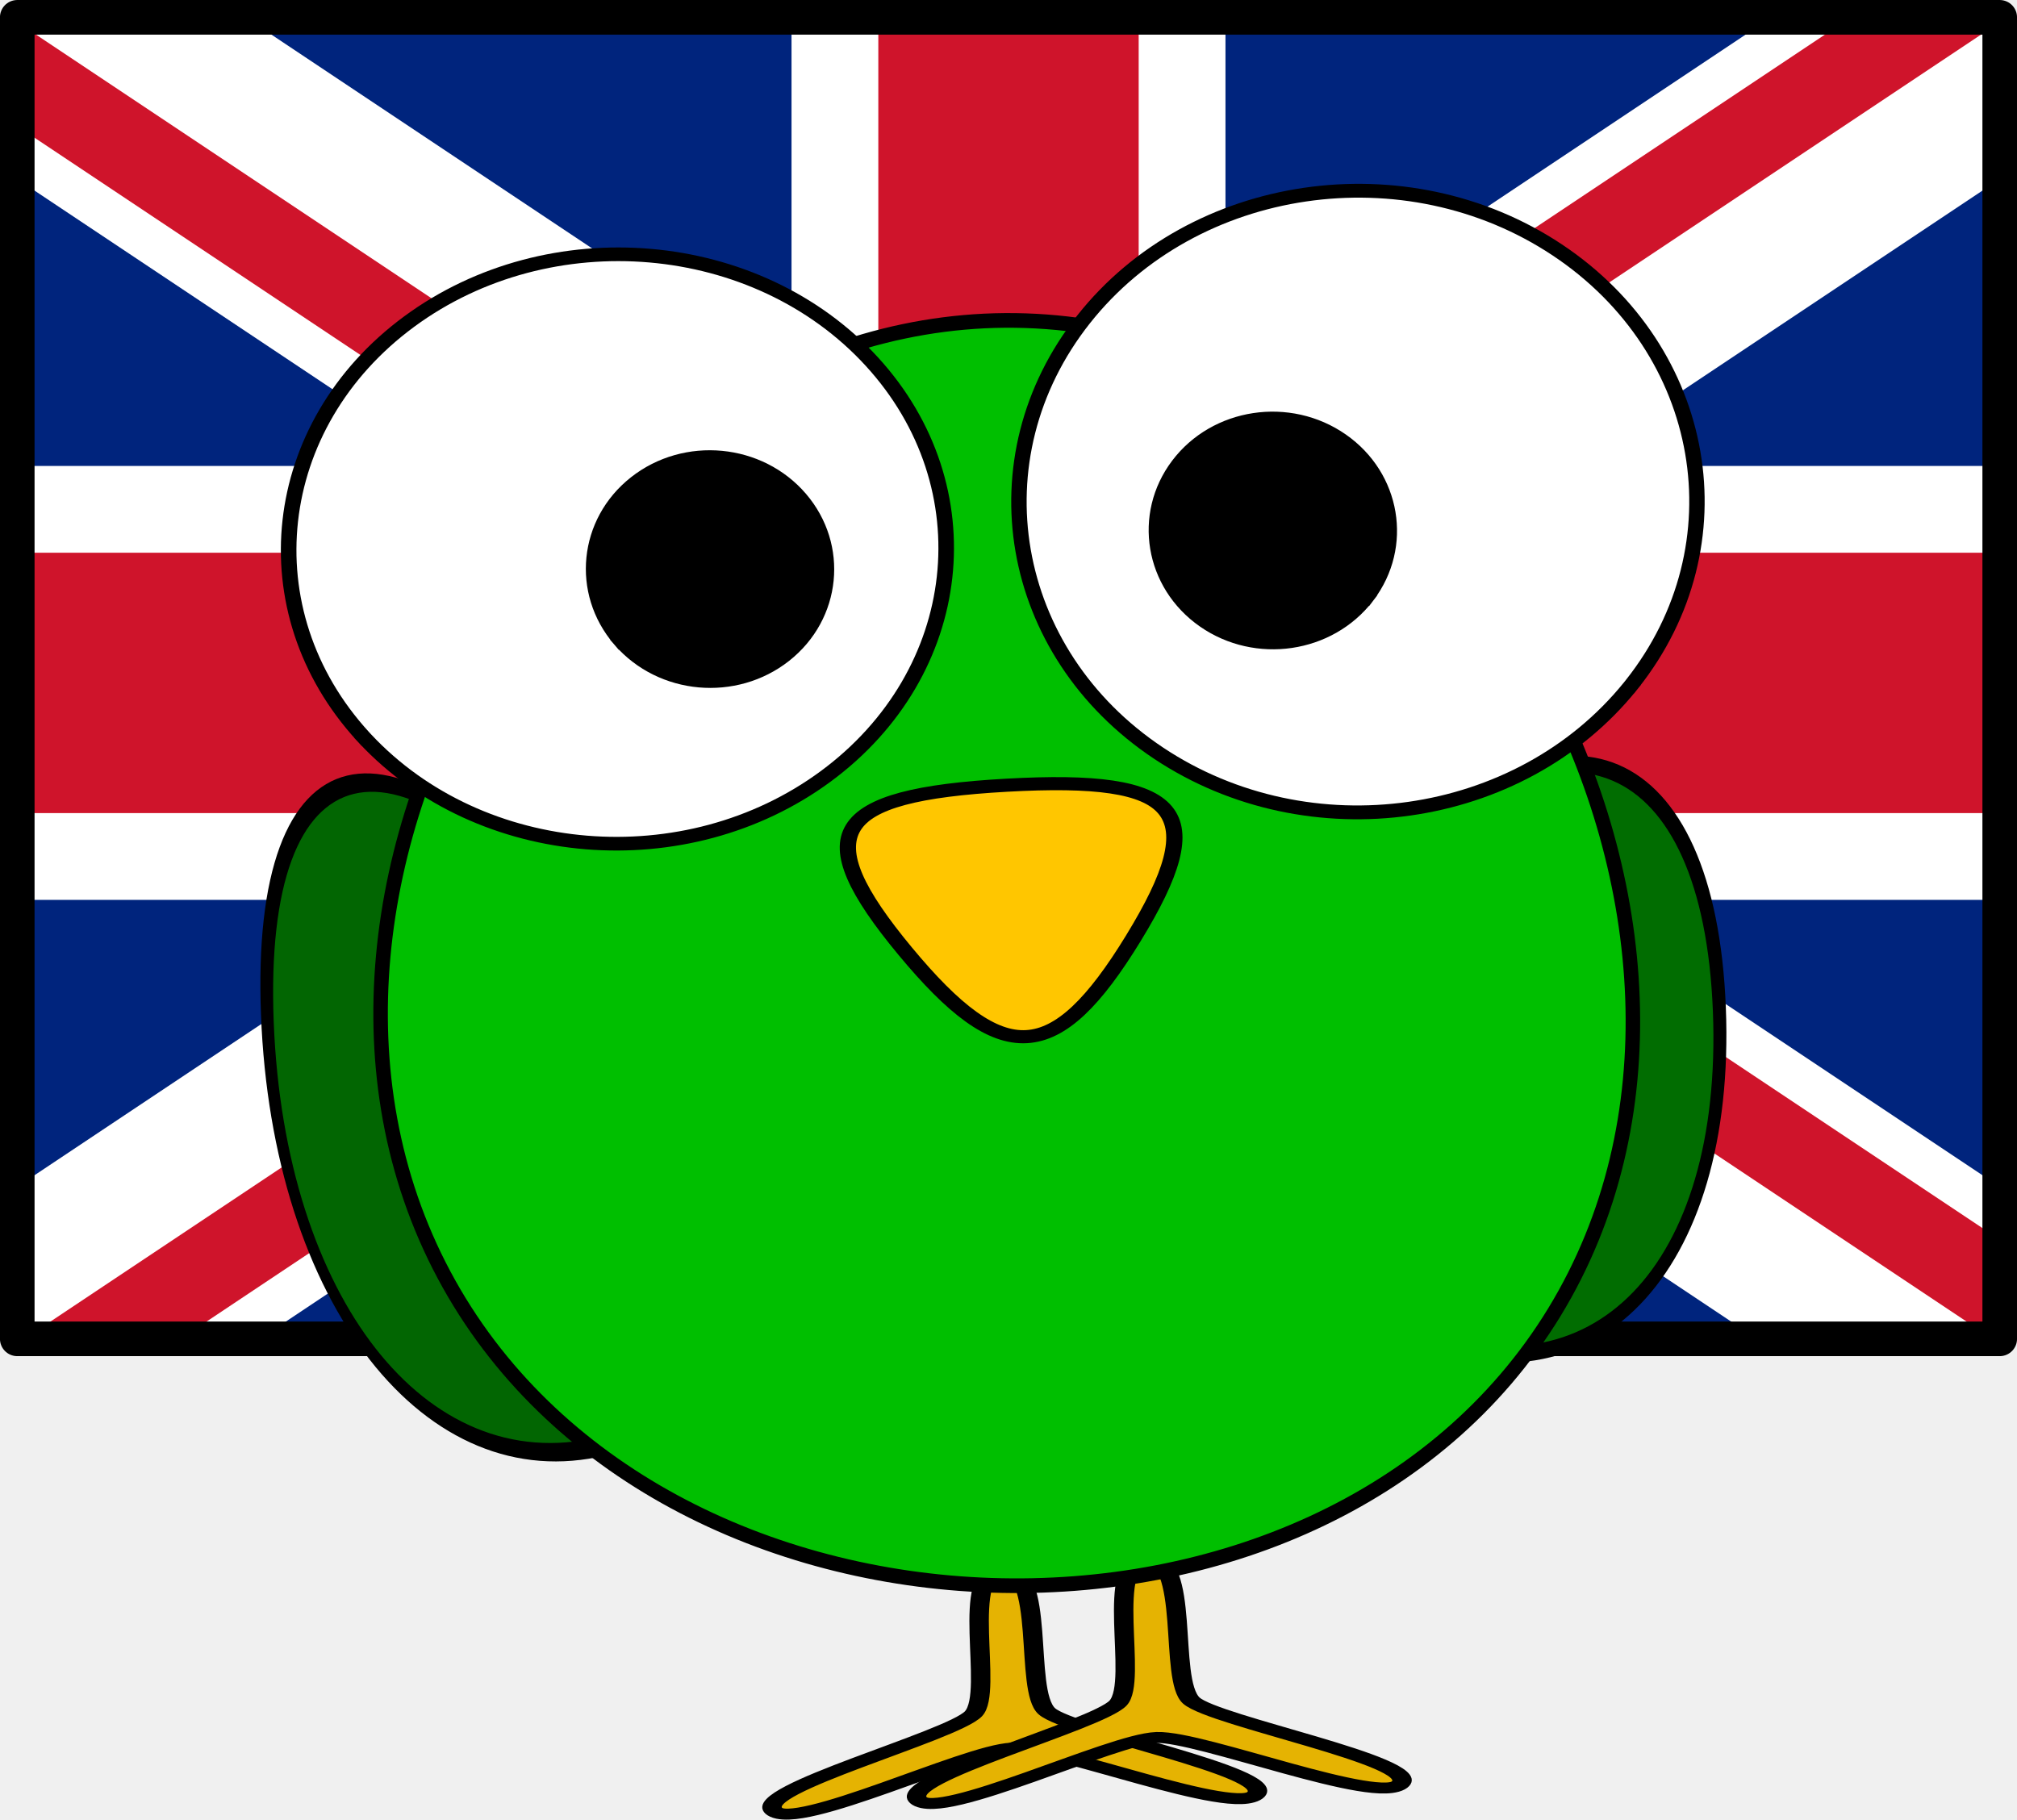
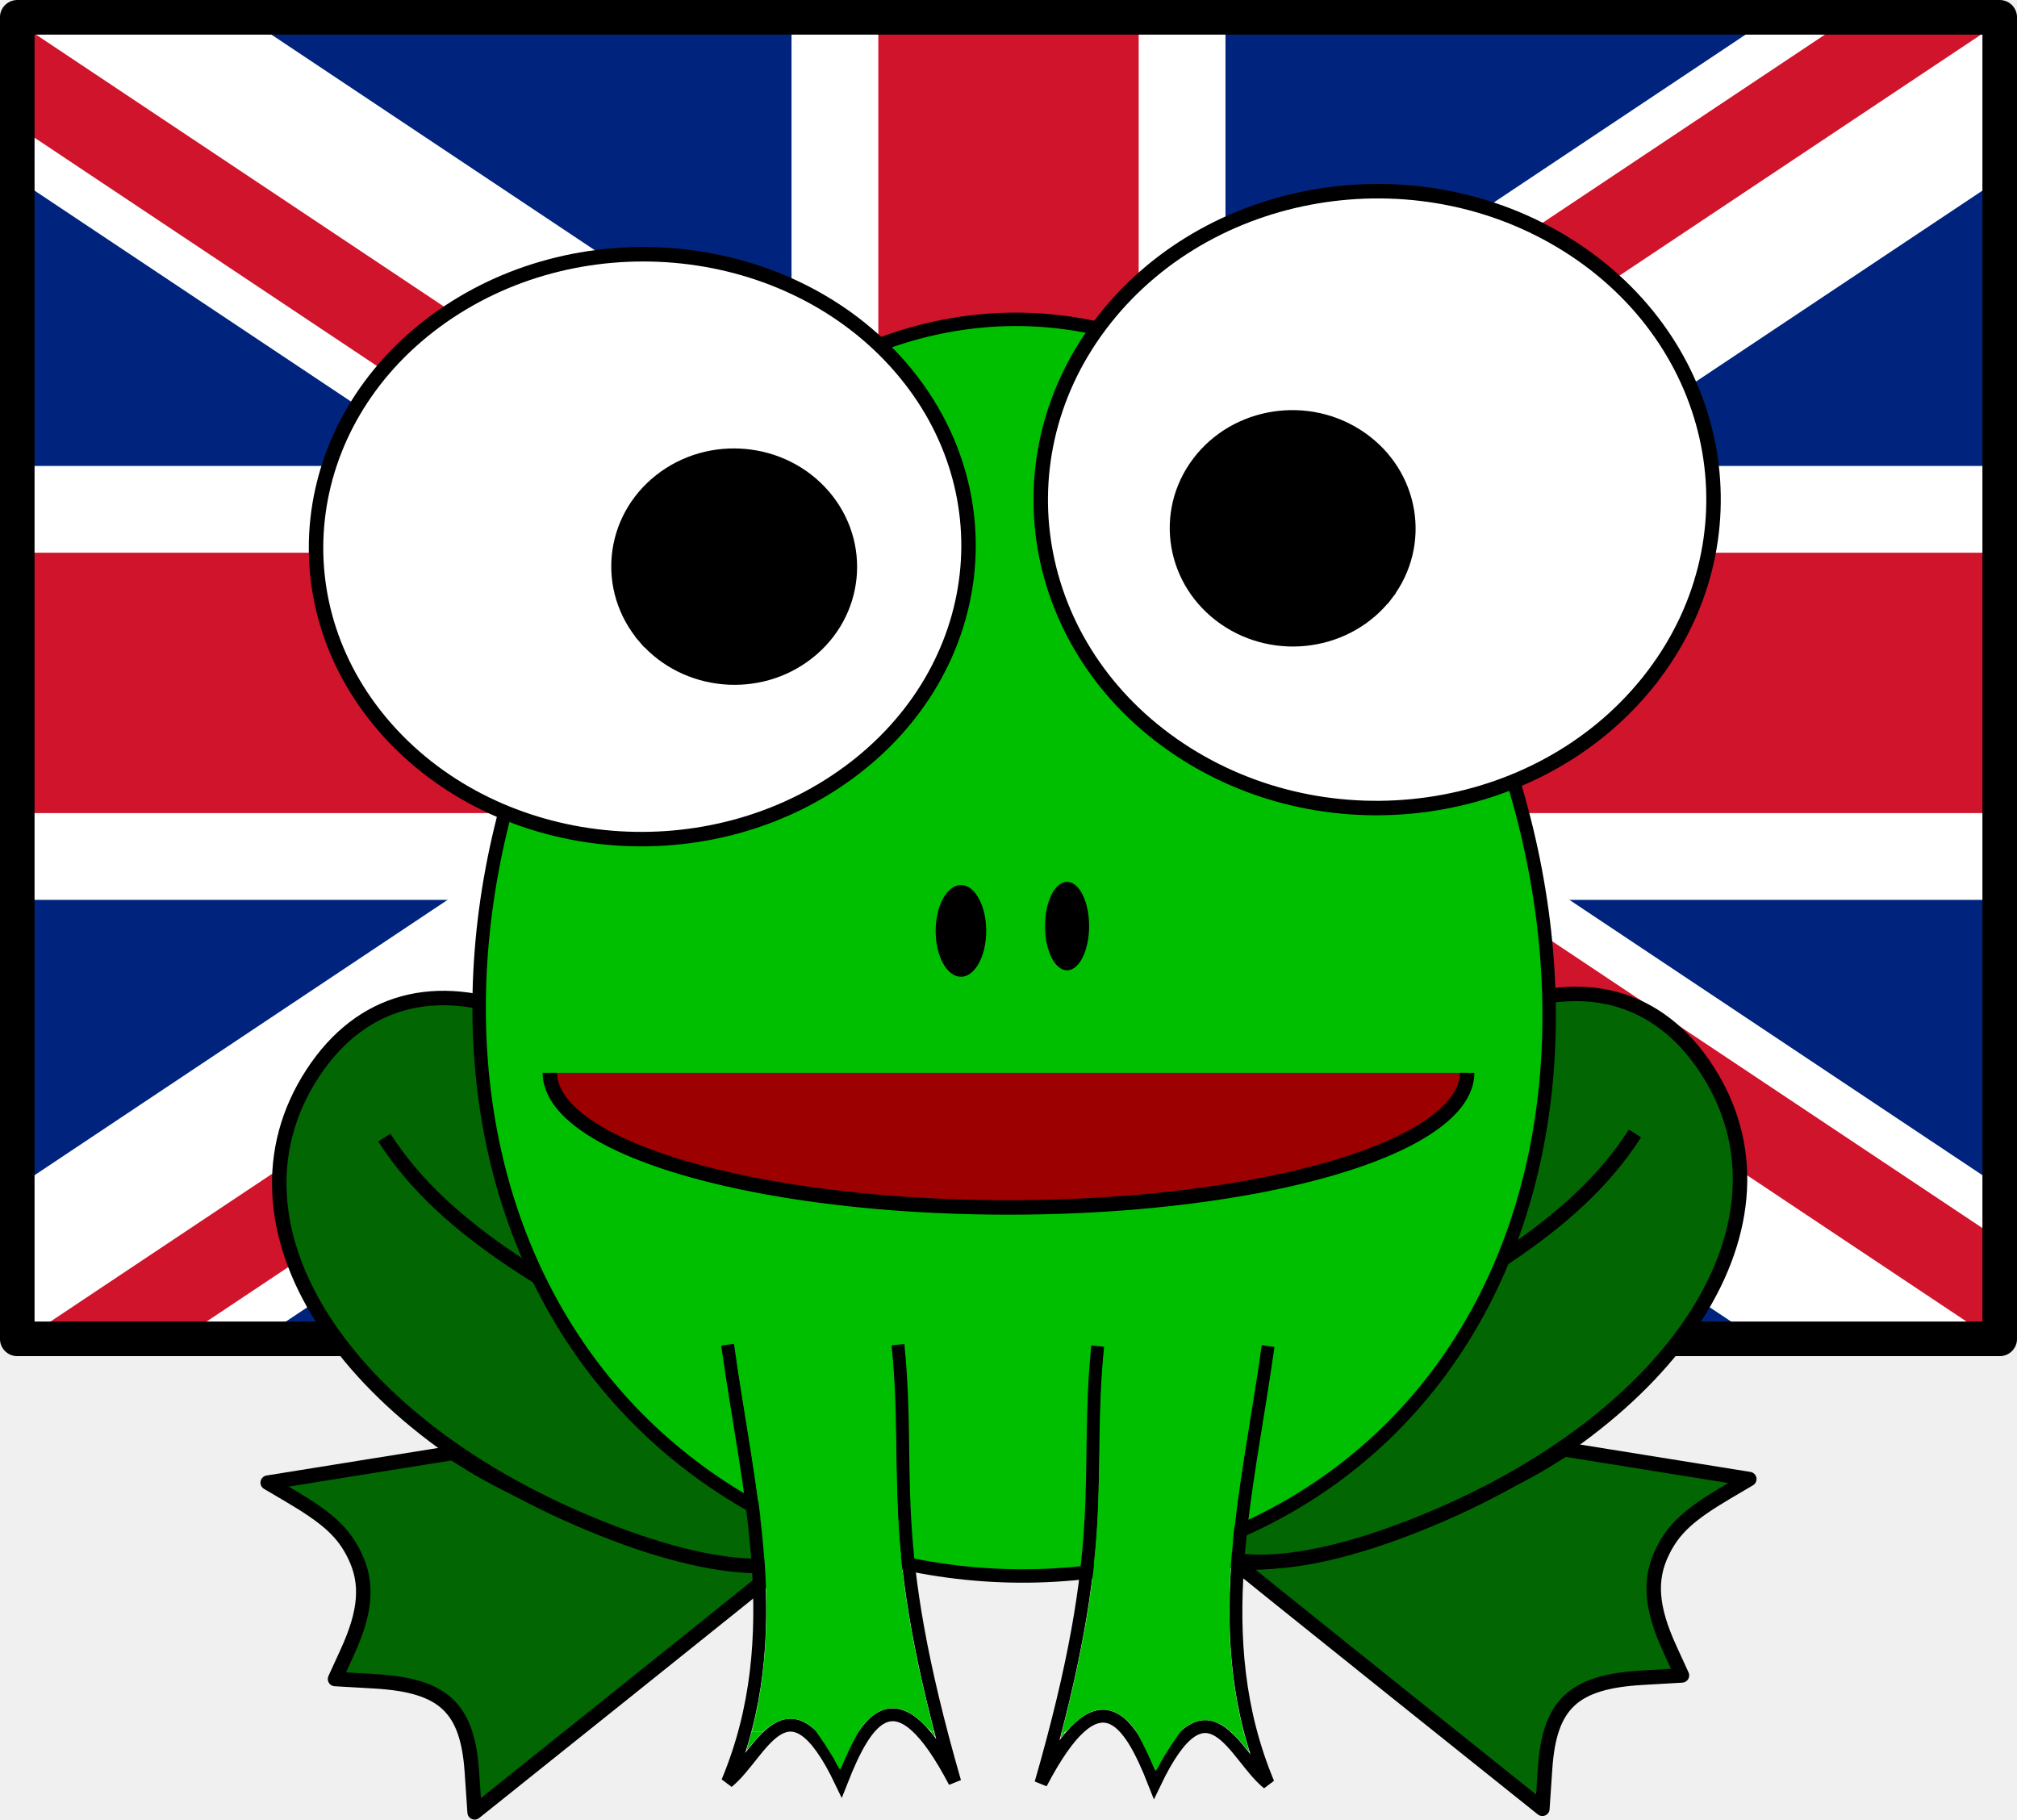
<svg xmlns="http://www.w3.org/2000/svg" width="591.844" height="533.96" viewBox="0 0 591.844 533.96" id="svg4155" version="1.1">
  <defs id="defs4157" />
  <g id="layer1" transform="translate(162.0987,869.7905)">
    <g id="g3099" transform="matrix(0.6366667,0,0,0.6366667,-152.6768,-860.3904)">
      <rect id="rect3079" height="600" width="900" x="0" y="0" style="fill:#00247d" />
      <path id="path3081" d="M 791.5,0 0,527.656 V 600 H 108.5 L 900,72.344 V 0 z M 0,0 V 72.344 L 791.5,600 H 900 V 527.656 L 108.5,0 z" style="fill:#ffffff" />
      <path id="path3083" d="M 0,0 V 47.969 L 378.063,300 H 450 L 0,600 H 71.937 L 450,347.969 V 300 L 900,600 V 552.031 L 521.938,300 H 450 L 900,0 H 828.063 L 450,252.031 V 300 z" style="fill:#cf142b" />
      <path id="path3085" d="M 0,200 V 400 H 900 V 200 z M 350,0 V 600 H 550 V 0 z" style="fill:#ffffff" />
      <g id="g3087" style="fill:#cf142b">
        <rect id="rect3089" height="120" width="900" y="240" x="0" />
        <rect id="rect3091" height="600" width="120" x="390" y="0" />
      </g>
    </g>
    <rect style="fill:none;stroke:#000000;stroke-width:10.152;stroke-linejoin:round;stroke-miterlimit:4;stroke-opacity:1;stroke-dasharray:none" id="rect3981" width="581.71" height="387.807" x="-157.035" y="-864.71" />
-     <g style="fill-rule:evenodd;stroke:#000000;stroke-linecap:square;stroke-linejoin:round" id="imagebot_1" transform="matrix(4.280004,0,0,4.280004,-132.6279,-825.1326)">
-       <path style="fill:#016d01;stroke-width:7.031" id="imagebot_11" d="m 509.32,458.79 c -112.67,4.96 -160.3,-69.76 -108.26,-169.81 52.05,-100.06 140.57,-103.95 201.2,-8.85 60.62,95.1 19.73,173.71 -92.94,178.66 z" transform="matrix(-0.11499,-0.04151,-0.052743,0.15688,172.35,30.084)" />
-       <path style="fill:#026602;stroke-width:6.827" id="imagebot_10" d="m 509.32,458.79 c -112.67,4.96 -160.3,-69.76 -108.26,-169.81 52.05,-100.06 140.57,-103.95 201.2,-8.85 60.62,95.1 19.73,173.71 -92.94,178.66 z" transform="matrix(-0.10415,0.033874,0.074286,0.18182,53.35897,-11.946)" />
-       <path style="fill:#e5b302;stroke-width:7.757" id="imagebot_9" d="m 556.55,466.45 c -17.62,-0.2 -4.8,-87.42 -13.44,-102.78 -8.63,-15.36 -89.81,-49.75 -80.82,-64.9 8.98,-15.16 78.11,39.55 95.73,39.75 17.62,0.2 87.99,-52.91 96.62,-37.54 8.64,15.36 -73.31,47.87 -82.29,63.02 -8.99,15.16 1.82,102.66 -15.8,102.45 z" transform="matrix(0.1719,-0.0047636,-0.0031456,-0.096593,-32.36103,144.78)" />
-       <path style="fill:#e5b302;stroke-width:7.757" id="imagebot_8" d="m 556.55,466.45 c -17.62,-0.2 -4.8,-87.42 -13.44,-102.78 -8.63,-15.36 -89.81,-49.75 -80.82,-64.9 8.98,-15.16 78.11,39.55 95.73,39.75 17.62,0.2 87.99,-52.91 96.62,-37.54 8.64,15.36 -73.31,47.87 -82.29,63.02 -8.99,15.16 1.82,102.66 -15.8,102.45 z" transform="matrix(0.1719,-0.0047636,-0.0031456,-0.096593,-22.45103,144.05)" />
-       <path style="fill:#00bf00;stroke-width:3.817" id="imagebot_7" d="M 412.31,599.21 C 295.57,606.28 198.82,459.94 251.07,355.31 303.31,250.67 478.41,240.06 542.91,337.62 c 64.5,97.56 -13.87,254.51 -130.6,261.59 z" transform="matrix(0.26034,-0.0072146,-0.0085796,-0.26345,-38.76103,172.39)" />
-       <path style="fill:#ffffff;stroke-width:4.172" id="imagebot_6" d="m -272.67,524.66 c -29.73,-39.33 -22.63,-95.85 15.86,-126.23 38.5,-30.38 93.82,-23.13 123.55,16.21 29.74,39.33 22.64,95.85 -15.86,126.23 -38.23,30.17 -93.1,23.25 -123.01,-15.5" transform="matrix(0.2558,-0.0072865,0.0070938,0.22441,84.02897,-79.666)" />
-       <path style="stroke-width:4.157" id="imagebot_5" d="m 157.28,527.59 c -10.77,-14.51 -8.2,-35.35 5.75,-46.55 13.95,-11.2 33.99,-8.53 44.76,5.97 10.77,14.5 8.2,35.35 -5.75,46.56 -13.85,11.12 -33.73,8.57 -44.56,-5.72" transform="matrix(0.25035,-0.0069378,0.0075209,0.23094,-7.720829,-87.306)" />
-       <path style="fill:#ffffff;stroke-width:4.001" id="imagebot_4" d="m -272.67,524.66 c -29.73,-39.33 -22.63,-95.85 15.86,-126.23 38.5,-30.38 93.82,-23.13 123.55,16.21 29.74,39.33 22.64,95.85 -15.86,126.23 -38.23,30.17 -93.1,23.25 -123.01,-15.5" transform="matrix(-0.26375,0.0074224,0.0075846,0.23668,29.11897,-85.696)" />
-       <path style="stroke-width:4.157" id="imagebot_3" d="m 157.28,527.59 c -10.77,-14.51 -8.2,-35.35 5.75,-46.55 13.95,-11.2 33.99,-8.53 44.76,5.97 10.77,14.5 8.2,35.35 -5.75,46.56 -13.85,11.12 -33.73,8.57 -44.56,-5.72" transform="matrix(-0.25035,0.0069378,0.0075209,0.23094,122.26,-92.486)" />
-       <path style="fill:#ffc600;stroke-width:11.345" id="imagebot_2" d="m -49.783,512.41 c -30.644,119.17 -66.047,129.04 -153.93,42.92 -87.89,-86.13 -78.73,-121.72 39.79,-154.77 118.53,-33.05 144.78,-7.32 114.13,111.85 l 0.007,0 z" transform="matrix(0.09605,0.015916,-0.020275,0.077536,85.98897,14.954)" />
+     <g transform="matrix(0.303538,0,0,0.303538,-95.99837,-824.9752)" id="layer1-2">
+       <g id="g3511" transform="matrix(13.99207,0,0,13.99207,3344.725,1225.15)">
+         <g id="g3484" transform="translate(37.65579,0)">
+           <path id="path4761-9" d="m -196.31,18.378 c -5.834,-4.667 -10.686,-8.57 -10.783,-8.674 -0.097,-0.103 0.176,-0.079 0.608,0.053 1.145,0.352 5.558,-0.345 8.974,-1.416 2.904,-0.911 9.473,-3.92 12.034,-5.513 l 1.287,-0.8 6.391,1.027 6.391,1.027 -1.491,0.878 c -2.686,1.583 -3.742,2.555 -4.523,4.168 -0.924,1.909 -0.773,3.857 0.519,6.679 l 0.843,1.842 -2.74,0.159 c -4.759,0.275 -6.413,1.82 -6.715,6.269 l -0.189,2.787 -10.607,-8.486 z" style="fill:#026602;fill-opacity:1;fill-rule:evenodd;stroke:#000000;stroke-linecap:square;stroke-linejoin:round;stroke-opacity:1" />
+           <path style="fill:#026602;fill-rule:evenodd;stroke:#000000;stroke-width:1;stroke-linecap:square;stroke-linejoin:round" id="imagebot_10-36" d="m -174.334,-24.205 c -6.785,-10.437 -20.917,-4.811 -32.117,12.786 -11.201,17.599 -5.869,25.798 12.118,18.638 17.986,-7.161 26.785,-20.987 19.999,-31.423 z" />
+           <path id="path4761-0-4" d="m -248.866,18.626 c 5.834,-4.667 10.686,-8.57 10.783,-8.674 0.097,-0.103 -0.176,-0.079 -0.608,0.053 -1.145,0.352 -5.558,-0.345 -8.974,-1.416 -2.904,-0.911 -9.473,-3.92 -12.034,-5.513 l -1.287,-0.8 -6.391,1.027 -6.391,1.027 1.491,0.878 c 2.686,1.583 3.742,2.555 4.523,4.168 0.924,1.909 0.773,3.857 -0.519,6.679 l -0.843,1.842 2.74,0.159 c 4.759,0.275 6.413,1.82 6.715,6.269 l 0.189,2.787 10.607,-8.486 z" style="fill:#026602;fill-opacity:1;fill-rule:evenodd;stroke:#000000;stroke-linecap:square;stroke-linejoin:round;stroke-opacity:1" />
+           <path style="fill:#026602;fill-rule:evenodd;stroke:#000000;stroke-width:1;stroke-linecap:square;stroke-linejoin:round" id="imagebot_10-3-2" d="m -270.684,-23.919 c 6.785,-10.437 20.917,-4.811 32.117,12.786 11.201,17.599 5.869,25.798 -12.118,18.638 -17.986,-7.161 -26.785,-20.987 -19.999,-31.423 z" />
+           <path id="path4790-59" d="m -199.307,-4.798 c 7.561,-4.285 15.635,-8.159 20,-15" style="fill:none;stroke:#000000;stroke-width:1px;stroke-linecap:butt;stroke-linejoin:miter;stroke-opacity:1" />
+           <path id="path4790-5-8" d="m -245.711,-4.512 c -7.561,-4.285 -15.635,-8.159 -20,-15" style="fill:none;stroke:#000000;stroke-width:1px;stroke-linecap:butt;stroke-linejoin:miter;stroke-opacity:1" />
+           <path style="fill:#00bf00;fill-rule:evenodd;stroke:#000000;stroke-width:0.928;stroke-linecap:square;stroke-linejoin:round" id="imagebot_7-0" d="m -221.075,-76.028 c -26.222,-1.021 -46.829,38.263 -34.343,65.473 12.484,27.213 51.814,28.746 65.552,2.557 13.738,-26.189 -4.989,-67.006 -31.209,-68.03 z" />
+           <path style="fill:#ffffff;fill-rule:evenodd;stroke:#000000;stroke-width:1;stroke-linecap:square;stroke-linejoin:round" id="imagebot_6-3" d="m -265.33,-47.486 c -7.884,-8.609 -6.469,-21.345 3.162,-28.443 9.633,-7.098 23.835,-5.874 31.719,2.737 7.886,8.609 6.471,21.345 -3.162,28.443 -9.565,7.049 -23.65,5.896 -31.576,-2.582" />
+           <path style="fill-rule:evenodd;stroke:#000000;stroke-width:1;stroke-linecap:square;stroke-linejoin:round" id="imagebot_5-6" d="m -247.71,-54.101 c -2.805,-3.276 -2.319,-8.107 1.089,-10.79 3.408,-2.683 8.445,-2.206 11.251,1.068 2.805,3.274 2.319,8.107 -1.089,10.792 -3.384,2.664 -8.38,2.213 -11.199,-1.012" />
+           <path style="fill:#ffffff;fill-rule:evenodd;stroke:#000000;stroke-width:1;stroke-linecap:square;stroke-linejoin:round" id="imagebot_4-2" d="m -178.317,-51.089 c 7.543,-9.529 5.242,-22.854 -5.14,-29.758 -10.385,-6.905 -24.92,-4.778 -32.463,4.754 -7.546,9.529 -5.244,22.854 5.14,29.758 10.312,6.857 24.731,4.812 32.326,-4.582" />
+           <path style="fill-rule:evenodd;stroke:#000000;stroke-width:1;stroke-linecap:square;stroke-linejoin:round" id="imagebot_3-2" d="m -196.479,-57.099 c 2.587,-3.426 1.787,-8.221 -1.79,-10.71 -3.577,-2.49 -8.574,-1.734 -11.161,1.689 -2.587,3.423 -1.787,8.221 1.79,10.713 3.551,2.472 8.509,1.745 11.113,-1.63" />
+           <ellipse ry="3.057" rx="1.524" cy="-34.126" cx="-218.542" id="path4678-0-8" style="fill:#000000;fill-opacity:1;fill-rule:evenodd;stroke:none" />
+           <ellipse ry="3.169" rx="1.747" cy="-33.792" cx="-225.874" id="path4678-0-9-3" style="fill:#000000;fill-opacity:1;fill-rule:evenodd;stroke:none" />
+           <path style="fill:none;stroke:#000000;stroke-width:0.889px;stroke-linecap:butt;stroke-linejoin:miter;stroke-opacity:1" d="m -241.995,-5.202 c 1.394,10.069 4.211,20.137 0,30.206 2.35,-1.878 4.128,-7.784 7.847,0 1.794,-4.568 3.863,-7.608 7.847,0 -4.883,-16.949 -2.993,-20.864 -3.923,-30.206 l 0,0 0,0 0,0" id="path4763-9-9-1" />
+           <path style="fill:#00bf00;fill-opacity:1;stroke:none" d="m -240.214,21.094 c 0.929,-3.826 1.131,-7.979 0.633,-13.004 -0.2,-2.018 -0.439,-3.707 -1.212,-8.552 -0.508,-3.185 -0.59,-3.71 -0.582,-3.718 0.032,-0.034 10.707,-0.439 10.727,-0.407 0.027,0.043 0.1,0.983 0.173,2.225 0.023,0.389 0.062,1.781 0.088,3.094 0.094,4.892 0.158,6.495 0.334,8.353 0.325,3.433 0.948,6.925 1.987,11.131 0.16,0.649 0.303,1.21 0.316,1.246 0.018,0.046 -0.007,0.065 -0.085,0.065 -0.08,0 -0.221,-0.114 -0.524,-0.424 -1.015,-1.039 -1.907,-1.381 -2.845,-1.091 -0.508,0.157 -1.123,0.645 -1.557,1.236 l -0.205,0.28 -1.41,0 -1.41,0 -0.332,-0.267 c -0.182,-0.147 -0.424,-0.314 -0.537,-0.371 -0.873,-0.442 -1.785,-0.29 -2.641,0.44 l -0.231,0.197 -0.396,0 -0.396,0 0.105,-0.431 z" id="path4802-5-5-5" />
+           <path style="fill:#00bf00;fill-opacity:1;stroke:none" d="m -234.468,23.76 c -0.313,-0.625 -1.253,-2.065 -1.669,-2.559 l -0.357,-0.424 1.967,-0.017 c 1.082,-0.009 1.978,-0.006 1.992,0.009 0.014,0.015 -0.072,0.184 -0.19,0.376 -0.306,0.496 -0.939,1.75 -1.212,2.402 -0.127,0.305 -0.25,0.575 -0.273,0.6 -0.022,0.025 -0.139,-0.149 -0.258,-0.387 z" id="path4804-1-5-8" />
+           <path style="fill:#00bf00;fill-opacity:1;stroke:none" d="m -240.668,22.729 c 0.012,-0.043 0.072,-0.246 0.133,-0.453 0.061,-0.207 0.132,-0.46 0.159,-0.563 l 0.049,-0.188 0.403,0 0.403,0 -0.285,0.298 c -0.157,0.164 -0.411,0.452 -0.566,0.641 -0.154,0.188 -0.289,0.343 -0.3,0.343 -0.011,0 -0.009,-0.035 0.003,-0.077 z" id="path4806-5-5-84" />
+           <path style="fill:#00bf00;fill-opacity:1;stroke:none" d="m -227.822,21.704 -0.142,-0.179 0.112,0 c 0.092,0 0.12,0.03 0.157,0.163 0.025,0.09 0.038,0.17 0.029,0.179 -0.009,0.009 -0.079,-0.065 -0.157,-0.163 z" id="path4808-7-7-33" />
+           <g transform="matrix(-1.000013,0,0,1.000013,-517.2856,10.89742)" id="g4166-4">
+             <g id="g4159-6">
+               <path style="fill:none;stroke:#000000;stroke-width:0.889px;stroke-linecap:butt;stroke-linejoin:miter;stroke-opacity:1" d="m -312.628,-16.002 c 1.394,10.069 4.211,20.137 0,30.206 2.35,-1.878 4.128,-7.784 7.847,0 1.794,-4.567 3.863,-7.608 7.847,0 -4.883,-16.949 -2.993,-20.864 -3.923,-30.206 l 0,0 0,0 0,0" id="path4763-9-9-1-5" />
+               <path style="fill:#00bf00;fill-opacity:1;stroke:none" d="m -310.848,10.294 c 0.929,-3.826 1.131,-7.979 0.633,-13.004 -0.2,-2.018 -0.439,-3.707 -1.212,-8.552 -0.508,-3.185 -0.59,-3.71 -0.582,-3.718 0.032,-0.034 10.707,-0.439 10.727,-0.407 0.027,0.043 0.1,0.983 0.173,2.225 0.023,0.389 0.062,1.781 0.088,3.094 0.094,4.892 0.158,6.495 0.334,8.353 0.325,3.433 0.948,6.925 1.987,11.13 0.16,0.649 0.303,1.21 0.316,1.246 0.018,0.046 -0.007,0.065 -0.085,0.065 -0.08,0 -0.221,-0.114 -0.524,-0.424 -1.015,-1.039 -1.907,-1.381 -2.845,-1.091 -0.508,0.157 -1.123,0.645 -1.557,1.236 l -0.205,0.28 -1.41,0 -1.41,0 -0.332,-0.267 c -0.182,-0.147 -0.424,-0.314 -0.537,-0.371 -0.873,-0.442 -1.785,-0.29 -2.641,0.44 l -0.231,0.197 -0.396,0 -0.396,0 0.105,-0.431 z" id="path4802-5-5-5-9" />
+               <path style="fill:#00bf00;fill-opacity:1;stroke:none" d="m -305.101,12.96 c -0.313,-0.625 -1.253,-2.065 -1.669,-2.559 l -0.357,-0.424 1.967,-0.017 c 1.082,-0.009 1.978,-0.006 1.992,0.009 0.014,0.015 -0.072,0.184 -0.19,0.376 -0.306,0.496 -0.939,1.75 -1.212,2.402 -0.127,0.305 -0.25,0.575 -0.273,0.6 -0.022,0.025 -0.139,-0.149 -0.258,-0.387 z" id="path4804-1-5-8-5" />
+               <path style="fill:#00bf00;fill-opacity:1;stroke:none" d="m -311.302,11.929 c 0.012,-0.043 0.072,-0.246 0.133,-0.453 0.061,-0.207 0.132,-0.46 0.159,-0.563 l 0.049,-0.188 0.403,0 0.403,0 -0.285,0.298 c -0.157,0.164 -0.411,0.452 -0.566,0.641 -0.154,0.188 -0.289,0.343 -0.3,0.343 -0.011,0 -0.009,-0.035 0.003,-0.077 z" id="path4806-5-5-84-7" />
+               <path style="fill:#00bf00;fill-opacity:1;stroke:none" d="m -298.456,10.903 -0.142,-0.179 0.112,0 c 0.092,0 0.12,0.03 0.157,0.163 0.025,0.09 0.038,0.17 0.029,0.179 -0.009,0.009 -0.079,-0.065 -0.157,-0.163 z" id="path4808-7-7-33-4" />
+             </g>
+           </g>
+         </g>
+         <path style="fill:#9d0000;fill-opacity:1;stroke:#000000;stroke-opacity:1" id="path3136" d="m -153.246,-23.986 a 31.686,9.301 0 0 1 -15.843,8.055 31.686,9.301 0 0 1 -31.686,0 31.686,9.301 0 0 1 -15.843,-8.055" />
+       </g>
    </g>
  </g>
</svg>
